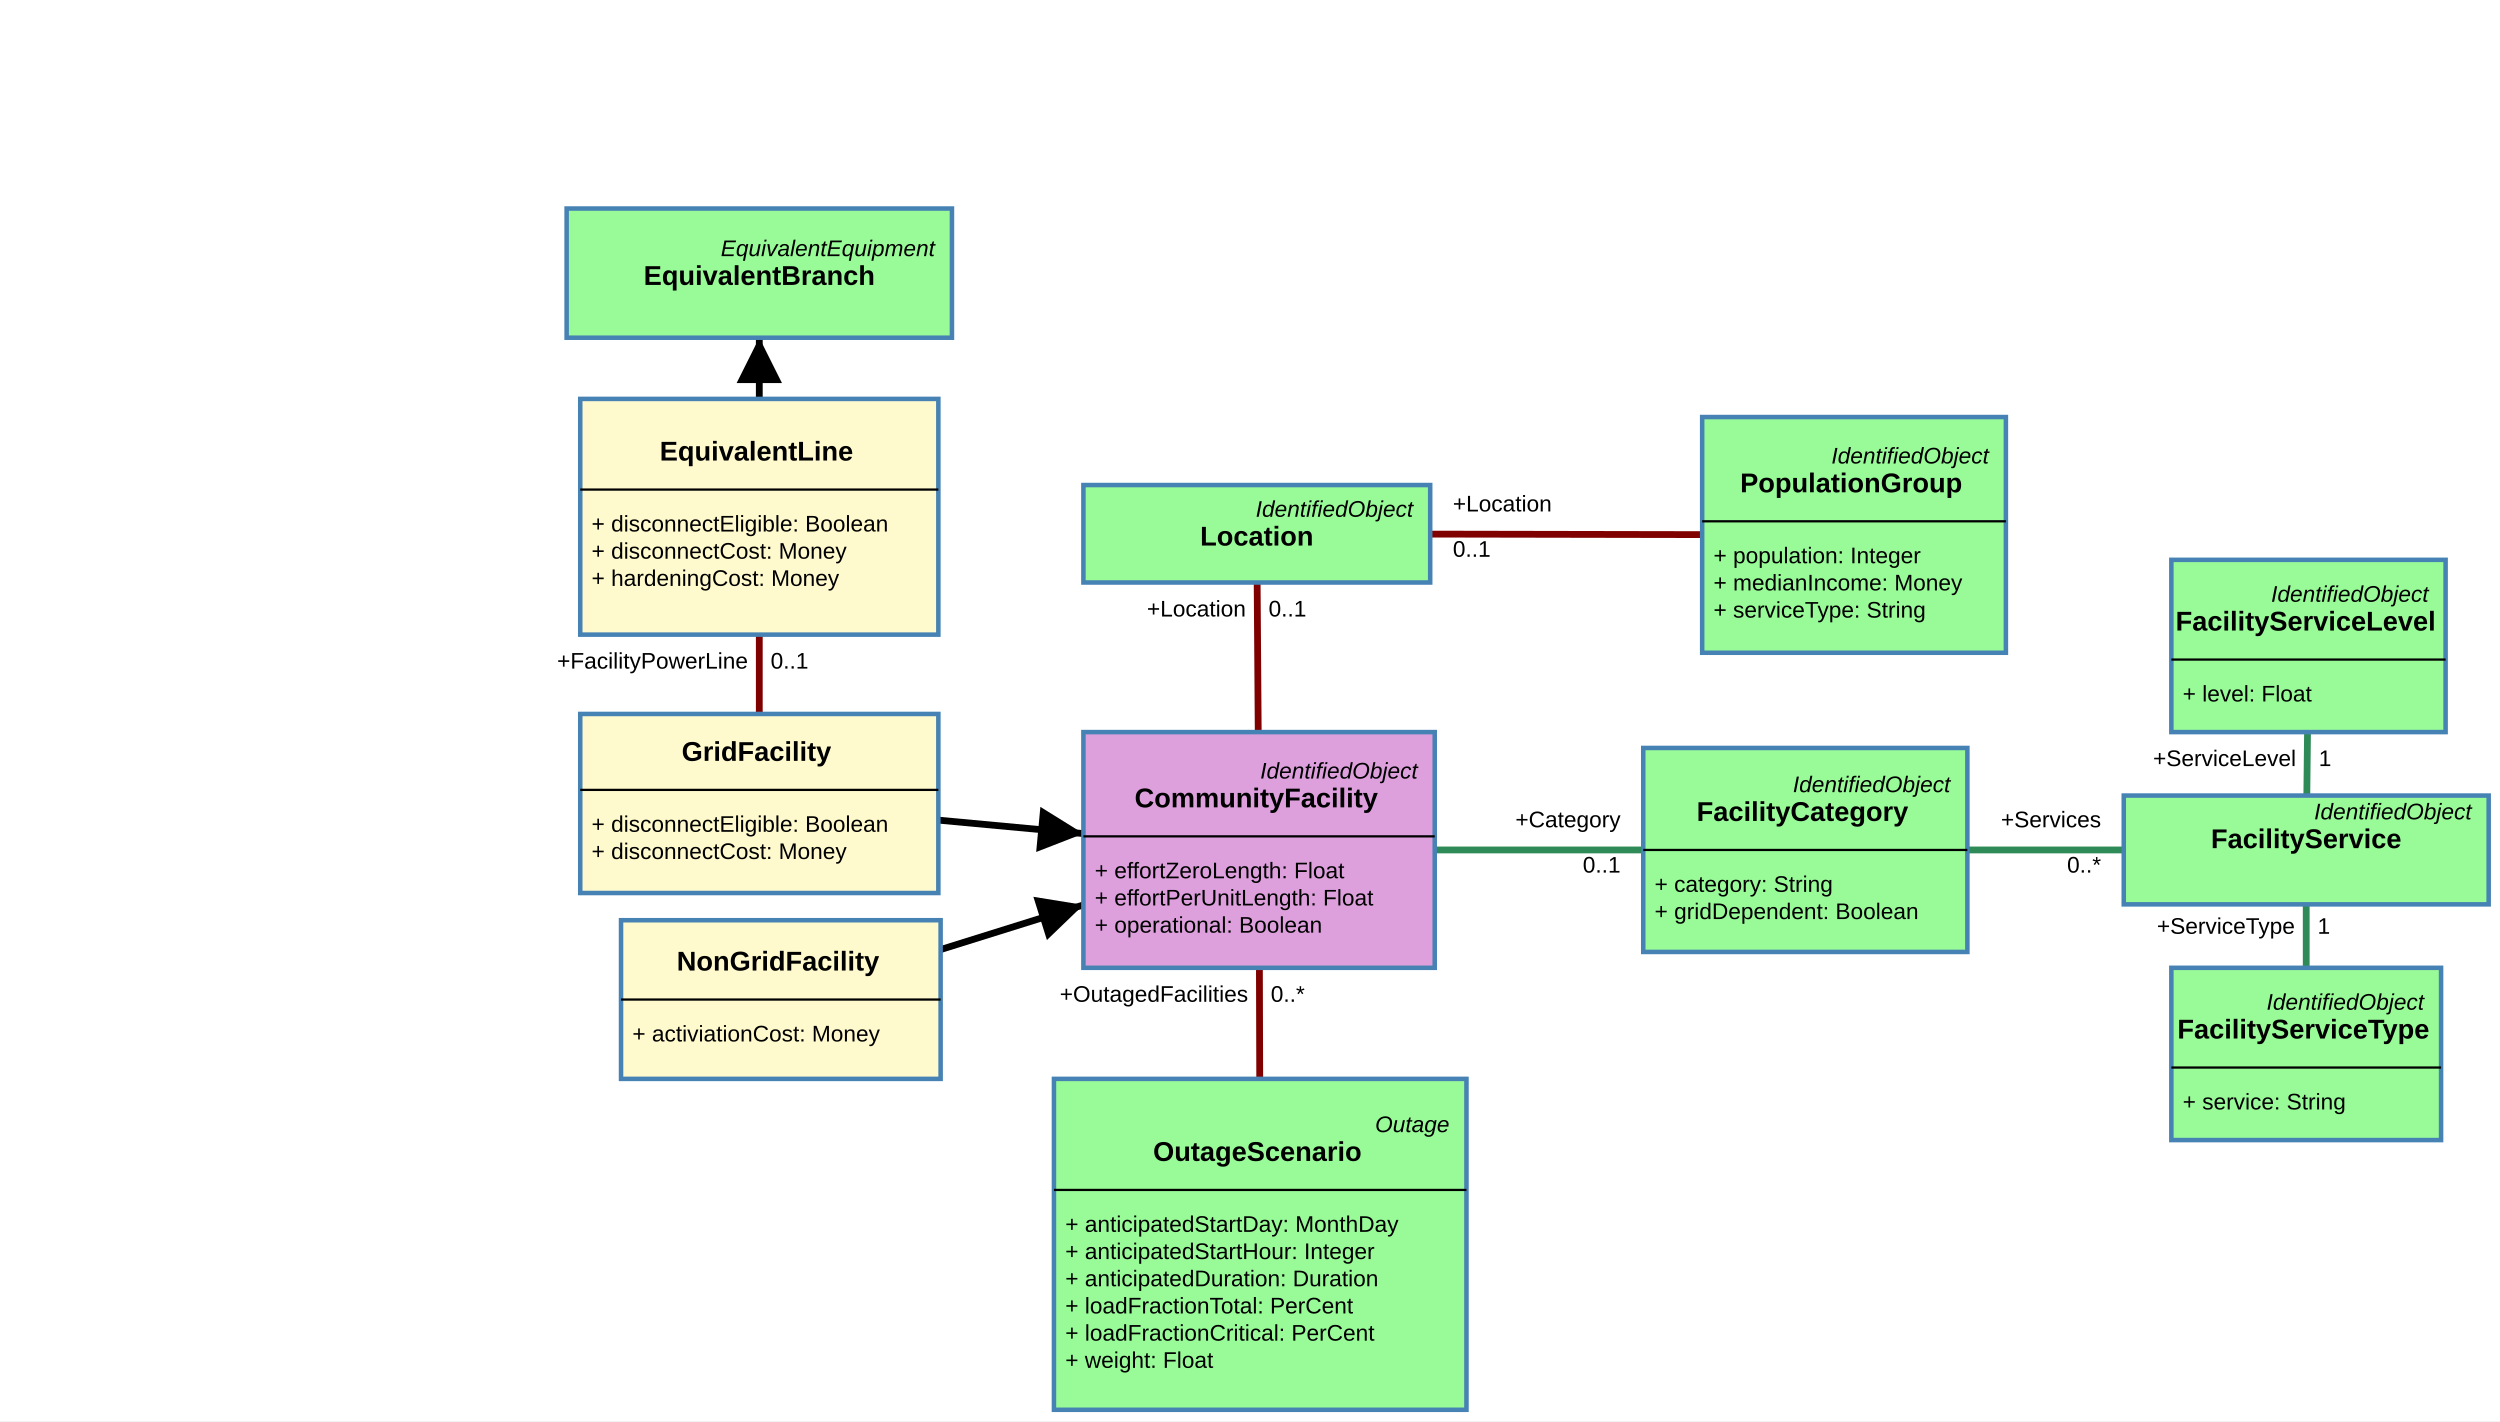
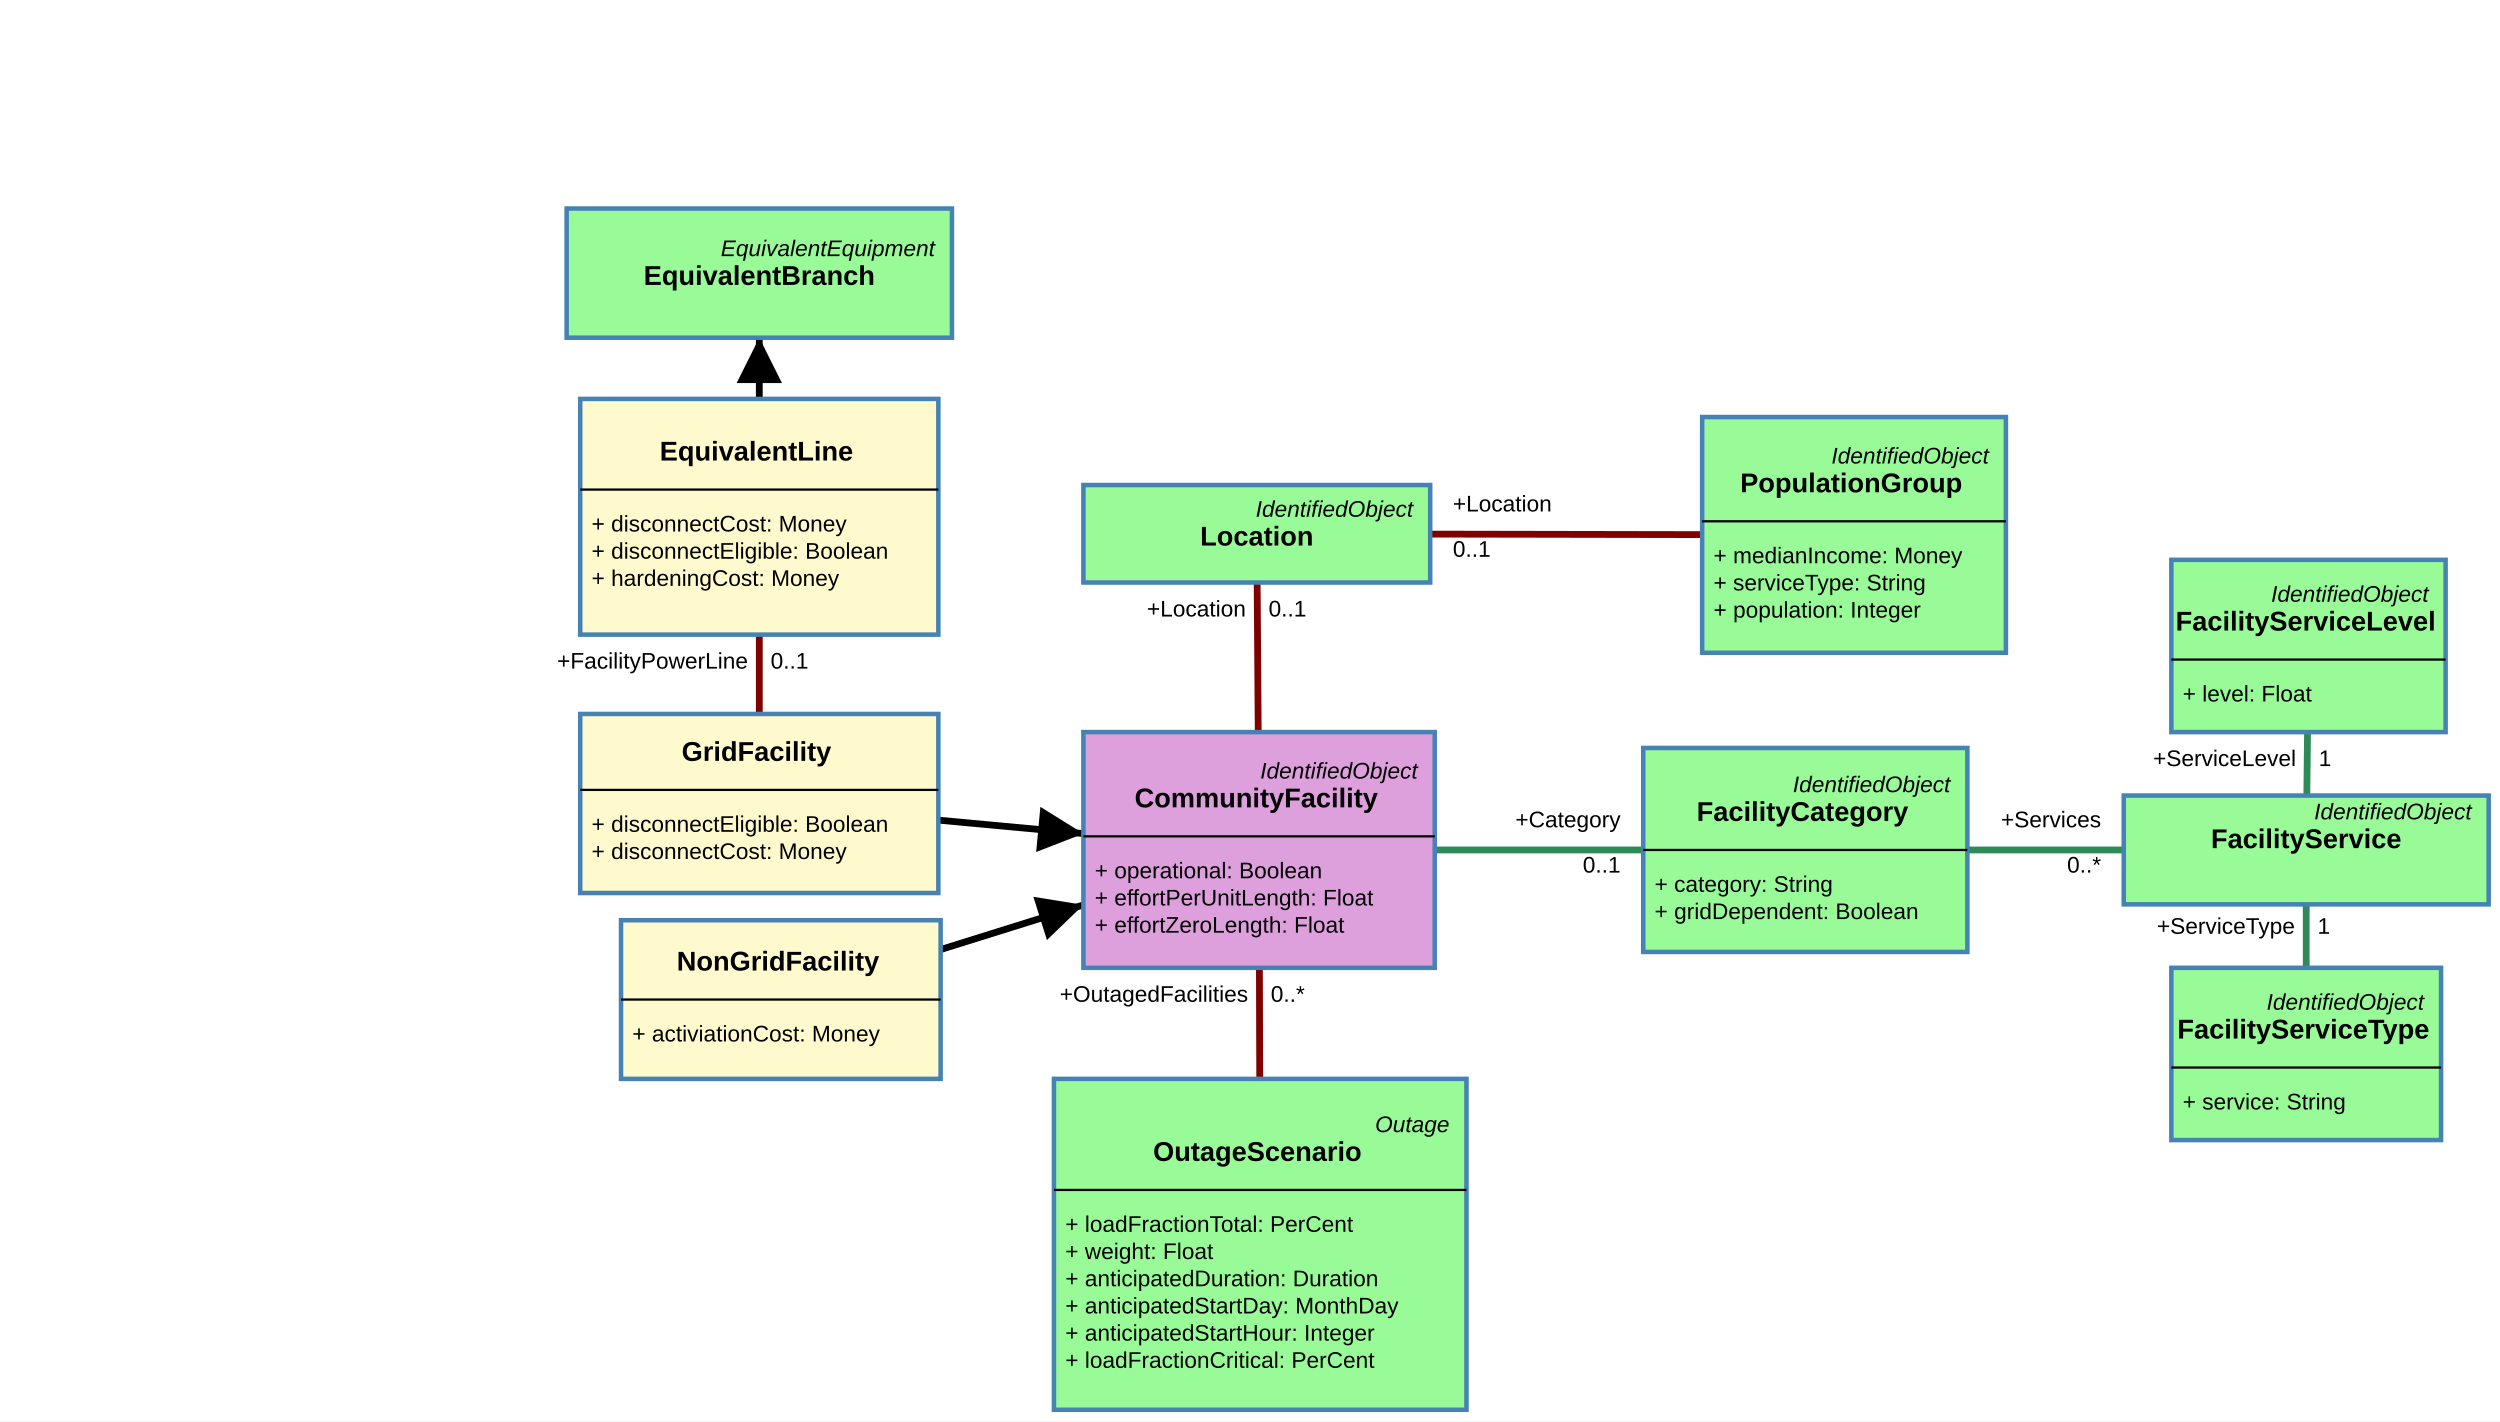
<svg xmlns="http://www.w3.org/2000/svg" width="1103" height="627">
  <rect width="100%" height="100%" fill="white" />
  <g class="zoom-group">
    <defs>
      <marker id="arrowhead" viewBox="-0 -5 10 10" refX="5" refY="0" orient="auto" markerWidth="10" markerHeight="10" xoverflow="visible">
        <path d="M 0,-5 L 10 ,0 L 0,5" fill="black" style="stroke: none;" />
      </marker>
    </defs>
+     <line class="link" x1="344.5" y1="441" x2="555.5" y2="375" stroke="#000000" stroke-width="3" marker-end="url(#arrowhead)" />
+     <line class="link" x1="335" y1="354.5" x2="555.5" y2="375" stroke="#000000" stroke-width="3" marker-end="url(#arrowhead)" />
    <line class="link" x1="554.5" y1="235.5" x2="555.5" y2="375" stroke="#800000" stroke-width="3" />
+     <line class="link" x1="818" y1="236" x2="554.5" y2="235.5" stroke="#800000" stroke-width="3" />
    <line class="link" x1="555.5" y1="375" x2="796.5" y2="375" stroke="#2e8b57" stroke-width="3" />
-     <line class="link" x1="335" y1="354.5" x2="555.5" y2="375" stroke="#000000" stroke-width="3" marker-end="url(#arrowhead)" />
-     <line class="link" x1="344.5" y1="441" x2="555.5" y2="375" stroke="#000000" stroke-width="3" marker-end="url(#arrowhead)" />
+     <line class="link" x1="335" y1="228" x2="335" y2="354.5" stroke="#800000" stroke-width="3" />
+     <line class="link" x1="335" y1="228" x2="335" y2="120.5" stroke="#000000" stroke-width="3" marker-end="url(#arrowhead)" />
+     <line class="link" x1="556" y1="549" x2="555.5" y2="375" stroke="#800000" stroke-width="3" />
    <line class="link" x1="1017.5" y1="375" x2="796.5" y2="375" stroke="#2e8b57" stroke-width="3" />
+     <line class="link" x1="1017.5" y1="375" x2="1017.5" y2="465" stroke="#2e8b57" stroke-width="3" />
    <line class="link" x1="1018.5" y1="285" x2="1017.5" y2="375" stroke="#2e8b57" stroke-width="3" />
-     <line class="link" x1="818" y1="236" x2="554.5" y2="235.5" stroke="#800000" stroke-width="3" />
-     <line class="link" x1="335" y1="228" x2="335" y2="354.5" stroke="#800000" stroke-width="3" />
-     <line class="link" x1="556" y1="549" x2="555.5" y2="375" stroke="#800000" stroke-width="3" />
-     <line class="link" x1="1017.5" y1="375" x2="1017.5" y2="465" stroke="#2e8b57" stroke-width="3" />
-     <line class="link" x1="335" y1="228" x2="335" y2="120.5" stroke="#000000" stroke-width="3" marker-end="url(#arrowhead)" />
+     <line class="arrow" x2="468.456" y2="402.227" x1="344.5" y1="441" stroke="#000000" stroke-width="2" marker-end="url(#arrowhead)" />
    <line class="arrow" x2="468.043" y2="366.869" x1="335" y1="354.5" stroke="#000000" stroke-width="2" marker-end="url(#arrowhead)" />
-     <line class="arrow" x2="468.456" y2="402.227" x1="344.5" y1="441" stroke="#000000" stroke-width="2" marker-end="url(#arrowhead)" />
    <line class="arrow" x2="335" y2="159" x1="335" y1="228" stroke="#000000" stroke-width="2" marker-end="url(#arrowhead)" />
-     <g class="draggable" transform="translate(478, 323)">
-       <rect class="box" width="155" height="104" style="fill: #dda0dd; stroke: steelblue; stroke-width: 2px; cursor: move;" />
+     <g class="draggable" transform="translate(250, 92)">
+       <rect class="box" width="170" height="57" style="fill: #98fb98; stroke: steelblue; stroke-width: 2px; cursor: move;" />
      <text x="0" y="0" text-anchor="start" font-size="10px">
-         <tspan x="150" y="17" dy=".35em" text-anchor="end" style="font-family: Arial, sans-serif; font-weight: 400; font-style: italic; fill: black; font-size: 10px; pointer-events: none;">IdentifiedObject</tspan>
-         <tspan x="77.5" y="29" dy=".35em" text-anchor="middle" style="font-family: Arial, sans-serif; font-weight: 700; font-style: normal; fill: black; font-size: 12px; pointer-events: none;">CommunityFacility</tspan>
-         <tspan x="5" y="61" dy=".35em" text-anchor="start" style="font-family: Arial, sans-serif; font-weight: 400; font-style: normal; fill: black; font-size: 10px; pointer-events: none;">+   effortZeroLength: Float</tspan>
-         <tspan x="5" y="73" dy=".35em" text-anchor="start" style="font-family: Arial, sans-serif; font-weight: 400; font-style: normal; fill: black; font-size: 10px; pointer-events: none;">+   effortPerUnitLength: Float</tspan>
-         <tspan x="5" y="85" dy=".35em" text-anchor="start" style="font-family: Arial, sans-serif; font-weight: 400; font-style: normal; fill: black; font-size: 10px; pointer-events: none;">+   operational: Boolean</tspan>
+         <tspan x="165" y="17.5" dy=".35em" text-anchor="end" style="font-family: Arial, sans-serif; font-weight: 400; font-style: italic; fill: black; font-size: 10px; pointer-events: none;">EquivalentEquipment</tspan>
+         <tspan x="85" y="29.5" dy=".35em" text-anchor="middle" style="font-family: Arial, sans-serif; font-weight: 700; font-style: normal; fill: black; font-size: 12px; pointer-events: none;">EquivalentBranch</tspan>
      </text>
-       <line x1="0" x2="155" y1="46" y2="46" stroke="black" stroke-width="1" />
    </g>
    <g class="draggable" transform="translate(478, 214)">
      <rect class="box" width="153" height="43" style="fill: #98fb98; stroke: steelblue; stroke-width: 2px; cursor: move;" />
      <text x="0" y="0" text-anchor="start" font-size="10px">
        <tspan x="148" y="10.5" dy=".35em" text-anchor="end" style="font-family: Arial, sans-serif; font-weight: 400; font-style: italic; fill: black; font-size: 10px; pointer-events: none;">IdentifiedObject</tspan>
        <tspan x="76.5" y="22.5" dy=".35em" text-anchor="middle" style="font-family: Arial, sans-serif; font-weight: 700; font-style: normal; fill: black; font-size: 12px; pointer-events: none;">Location</tspan>
      </text>
+     </g>
+     <g class="draggable" transform="translate(465, 476)">
+       <rect class="box" width="182" height="146" style="fill: #98fb98; stroke: steelblue; stroke-width: 2px; cursor: move;" />
+       <text x="0" y="0" text-anchor="start" font-size="10px">
+         <tspan x="177" y="20" dy=".35em" text-anchor="end" style="font-family: Arial, sans-serif; font-weight: 400; font-style: italic; fill: black; font-size: 10px; pointer-events: none;">Outage</tspan>
+         <tspan x="91" y="32" dy=".35em" text-anchor="middle" style="font-family: Arial, sans-serif; font-weight: 700; font-style: normal; fill: black; font-size: 12px; pointer-events: none;">OutageScenario</tspan>
+         <tspan x="5" y="64" dy=".35em" text-anchor="start" style="font-family: Arial, sans-serif; font-weight: 400; font-style: normal; fill: black; font-size: 10px; pointer-events: none;">+   loadFractionTotal: PerCent</tspan>
+         <tspan x="5" y="76" dy=".35em" text-anchor="start" style="font-family: Arial, sans-serif; font-weight: 400; font-style: normal; fill: black; font-size: 10px; pointer-events: none;">+   weight: Float</tspan>
+         <tspan x="5" y="88" dy=".35em" text-anchor="start" style="font-family: Arial, sans-serif; font-weight: 400; font-style: normal; fill: black; font-size: 10px; pointer-events: none;">+   anticipatedDuration: Duration</tspan>
+         <tspan x="5" y="100" dy=".35em" text-anchor="start" style="font-family: Arial, sans-serif; font-weight: 400; font-style: normal; fill: black; font-size: 10px; pointer-events: none;">+   anticipatedStartDay: MonthDay</tspan>
+         <tspan x="5" y="112" dy=".35em" text-anchor="start" style="font-family: Arial, sans-serif; font-weight: 400; font-style: normal; fill: black; font-size: 10px; pointer-events: none;">+   anticipatedStartHour: Integer</tspan>
+         <tspan x="5" y="124" dy=".35em" text-anchor="start" style="font-family: Arial, sans-serif; font-weight: 400; font-style: normal; fill: black; font-size: 10px; pointer-events: none;">+   loadFractionCritical: PerCent</tspan>
+       </text>
+       <line x1="0" x2="182" y1="49" y2="49" stroke="black" stroke-width="1" />
    </g>
    <g class="draggable" transform="translate(725, 330)">
      <rect class="box" width="143" height="90" style="fill: #98fb98; stroke: steelblue; stroke-width: 2px; cursor: move;" />
      <text x="0" y="0" text-anchor="start" font-size="10px">
        <tspan x="138" y="16" dy=".35em" text-anchor="end" style="font-family: Arial, sans-serif; font-weight: 400; font-style: italic; fill: black; font-size: 10px; pointer-events: none;">IdentifiedObject</tspan>
        <tspan x="71.5" y="28" dy=".35em" text-anchor="middle" style="font-family: Arial, sans-serif; font-weight: 700; font-style: normal; fill: black; font-size: 12px; pointer-events: none;">FacilityCategory</tspan>
        <tspan x="5" y="60" dy=".35em" text-anchor="start" style="font-family: Arial, sans-serif; font-weight: 400; font-style: normal; fill: black; font-size: 10px; pointer-events: none;">+   category: String</tspan>
        <tspan x="5" y="72" dy=".35em" text-anchor="start" style="font-family: Arial, sans-serif; font-weight: 400; font-style: normal; fill: black; font-size: 10px; pointer-events: none;">+   gridDependent: Boolean</tspan>
      </text>
      <line x1="0" x2="143" y1="45" y2="45" stroke="black" stroke-width="1" />
+     </g>
+     <g class="draggable" transform="translate(478, 323)">
+       <rect class="box" width="155" height="104" style="fill: #dda0dd; stroke: steelblue; stroke-width: 2px; cursor: move;" />
+       <text x="0" y="0" text-anchor="start" font-size="10px">
+         <tspan x="150" y="17" dy=".35em" text-anchor="end" style="font-family: Arial, sans-serif; font-weight: 400; font-style: italic; fill: black; font-size: 10px; pointer-events: none;">IdentifiedObject</tspan>
+         <tspan x="77.5" y="29" dy=".35em" text-anchor="middle" style="font-family: Arial, sans-serif; font-weight: 700; font-style: normal; fill: black; font-size: 12px; pointer-events: none;">CommunityFacility</tspan>
+         <tspan x="5" y="61" dy=".35em" text-anchor="start" style="font-family: Arial, sans-serif; font-weight: 400; font-style: normal; fill: black; font-size: 10px; pointer-events: none;">+   operational: Boolean</tspan>
+         <tspan x="5" y="73" dy=".35em" text-anchor="start" style="font-family: Arial, sans-serif; font-weight: 400; font-style: normal; fill: black; font-size: 10px; pointer-events: none;">+   effortPerUnitLength: Float</tspan>
+         <tspan x="5" y="85" dy=".35em" text-anchor="start" style="font-family: Arial, sans-serif; font-weight: 400; font-style: normal; fill: black; font-size: 10px; pointer-events: none;">+   effortZeroLength: Float</tspan>
+       </text>
+       <line x1="0" x2="155" y1="46" y2="46" stroke="black" stroke-width="1" />
    </g>
    <g class="draggable" transform="translate(256, 315)">
      <rect class="box" width="158" height="79" style="fill: #fffacd; stroke: steelblue; stroke-width: 2px; cursor: move;" />
      <text x="0" y="0" text-anchor="start" font-size="10px">
        <tspan x="79" y="16.5" dy=".35em" text-anchor="middle" style="font-family: Arial, sans-serif; font-weight: 700; font-style: normal; fill: black; font-size: 12px; pointer-events: none;">GridFacility</tspan>
        <tspan x="5" y="48.5" dy=".35em" text-anchor="start" style="font-family: Arial, sans-serif; font-weight: 400; font-style: normal; fill: black; font-size: 10px; pointer-events: none;">+   disconnectEligible: Boolean</tspan>
        <tspan x="5" y="60.5" dy=".35em" text-anchor="start" style="font-family: Arial, sans-serif; font-weight: 400; font-style: normal; fill: black; font-size: 10px; pointer-events: none;">+   disconnectCost: Money</tspan>
      </text>
      <line x1="0" x2="158" y1="33.5" y2="33.5" stroke="black" stroke-width="1" />
    </g>
    <g class="draggable" transform="translate(274, 406)">
      <rect class="box" width="141" height="70" style="fill: #fffacd; stroke: steelblue; stroke-width: 2px; cursor: move;" />
      <text x="0" y="0" text-anchor="start" font-size="10px">
        <tspan x="70.5" y="18" dy=".35em" text-anchor="middle" style="font-family: Arial, sans-serif; font-weight: 700; font-style: normal; fill: black; font-size: 12px; pointer-events: none;">NonGridFacility</tspan>
        <tspan x="5" y="50" dy=".35em" text-anchor="start" style="font-family: Arial, sans-serif; font-weight: 400; font-style: normal; fill: black; font-size: 10px; pointer-events: none;">+   activiationCost: Money</tspan>
      </text>
      <line x1="0" x2="141" y1="35" y2="35" stroke="black" stroke-width="1" />
    </g>
    <g class="draggable" transform="translate(937, 351)">
      <rect class="box" width="161" height="48" style="fill: #98fb98; stroke: steelblue; stroke-width: 2px; cursor: move;" />
      <text x="0" y="0" text-anchor="start" font-size="10px">
        <tspan x="156" y="7" dy=".35em" text-anchor="end" style="font-family: Arial, sans-serif; font-weight: 400; font-style: italic; fill: black; font-size: 10px; pointer-events: none;">IdentifiedObject</tspan>
        <tspan x="80.5" y="19" dy=".35em" text-anchor="middle" style="font-family: Arial, sans-serif; font-weight: 700; font-style: normal; fill: black; font-size: 12px; pointer-events: none;">FacilityService</tspan>
      </text>
    </g>
    <g class="draggable" transform="translate(958, 247)">
      <rect class="box" width="121" height="76" style="fill: #98fb98; stroke: steelblue; stroke-width: 2px; cursor: move;" />
      <text x="0" y="0" text-anchor="start" font-size="10px">
        <tspan x="116" y="15" dy=".35em" text-anchor="end" style="font-family: Arial, sans-serif; font-weight: 400; font-style: italic; fill: black; font-size: 10px; pointer-events: none;">IdentifiedObject</tspan>
        <tspan x="60.5" y="27" dy=".35em" text-anchor="middle" style="font-family: Arial, sans-serif; font-weight: 700; font-style: normal; fill: black; font-size: 12px; pointer-events: none;">FacilityServiceLevel</tspan>
        <tspan x="5" y="59" dy=".35em" text-anchor="start" style="font-family: Arial, sans-serif; font-weight: 400; font-style: normal; fill: black; font-size: 10px; pointer-events: none;">+   level: Float</tspan>
      </text>
      <line x1="0" x2="121" y1="44" y2="44" stroke="black" stroke-width="1" />
    </g>
    <g class="draggable" transform="translate(751, 184)">
      <rect class="box" width="134" height="104" style="fill: #98fb98; stroke: steelblue; stroke-width: 2px; cursor: move;" />
      <text x="0" y="0" text-anchor="start" font-size="10px">
        <tspan x="129" y="17" dy=".35em" text-anchor="end" style="font-family: Arial, sans-serif; font-weight: 400; font-style: italic; fill: black; font-size: 10px; pointer-events: none;">IdentifiedObject</tspan>
        <tspan x="67" y="29" dy=".35em" text-anchor="middle" style="font-family: Arial, sans-serif; font-weight: 700; font-style: normal; fill: black; font-size: 12px; pointer-events: none;">PopulationGroup</tspan>
-         <tspan x="5" y="61" dy=".35em" text-anchor="start" style="font-family: Arial, sans-serif; font-weight: 400; font-style: normal; fill: black; font-size: 10px; pointer-events: none;">+   population: Integer</tspan>
-         <tspan x="5" y="73" dy=".35em" text-anchor="start" style="font-family: Arial, sans-serif; font-weight: 400; font-style: normal; fill: black; font-size: 10px; pointer-events: none;">+   medianIncome: Money</tspan>
-         <tspan x="5" y="85" dy=".35em" text-anchor="start" style="font-family: Arial, sans-serif; font-weight: 400; font-style: normal; fill: black; font-size: 10px; pointer-events: none;">+   serviceType: String</tspan>
+         <tspan x="5" y="61" dy=".35em" text-anchor="start" style="font-family: Arial, sans-serif; font-weight: 400; font-style: normal; fill: black; font-size: 10px; pointer-events: none;">+   medianIncome: Money</tspan>
+         <tspan x="5" y="73" dy=".35em" text-anchor="start" style="font-family: Arial, sans-serif; font-weight: 400; font-style: normal; fill: black; font-size: 10px; pointer-events: none;">+   serviceType: String</tspan>
+         <tspan x="5" y="85" dy=".35em" text-anchor="start" style="font-family: Arial, sans-serif; font-weight: 400; font-style: normal; fill: black; font-size: 10px; pointer-events: none;">+   population: Integer</tspan>
      </text>
      <line x1="0" x2="134" y1="46" y2="46" stroke="black" stroke-width="1" />
    </g>
    <g class="draggable" transform="translate(256, 176)">
      <rect class="box" width="158" height="104" style="fill: #fffacd; stroke: steelblue; stroke-width: 2px; cursor: move;" />
      <text x="0" y="0" text-anchor="start" font-size="10px">
        <tspan x="79" y="23" dy=".35em" text-anchor="middle" style="font-family: Arial, sans-serif; font-weight: 700; font-style: normal; fill: black; font-size: 12px; pointer-events: none;">EquivalentLine</tspan>
-         <tspan x="5" y="55" dy=".35em" text-anchor="start" style="font-family: Arial, sans-serif; font-weight: 400; font-style: normal; fill: black; font-size: 10px; pointer-events: none;">+   disconnectEligible: Boolean</tspan>
-         <tspan x="5" y="67" dy=".35em" text-anchor="start" style="font-family: Arial, sans-serif; font-weight: 400; font-style: normal; fill: black; font-size: 10px; pointer-events: none;">+   disconnectCost: Money</tspan>
+         <tspan x="5" y="55" dy=".35em" text-anchor="start" style="font-family: Arial, sans-serif; font-weight: 400; font-style: normal; fill: black; font-size: 10px; pointer-events: none;">+   disconnectCost: Money</tspan>
+         <tspan x="5" y="67" dy=".35em" text-anchor="start" style="font-family: Arial, sans-serif; font-weight: 400; font-style: normal; fill: black; font-size: 10px; pointer-events: none;">+   disconnectEligible: Boolean</tspan>
        <tspan x="5" y="79" dy=".35em" text-anchor="start" style="font-family: Arial, sans-serif; font-weight: 400; font-style: normal; fill: black; font-size: 10px; pointer-events: none;">+   hardeningCost: Money</tspan>
      </text>
      <line x1="0" x2="158" y1="40" y2="40" stroke="black" stroke-width="1" />
-     </g>
-     <g class="draggable" transform="translate(465, 476)">
-       <rect class="box" width="182" height="146" style="fill: #98fb98; stroke: steelblue; stroke-width: 2px; cursor: move;" />
-       <text x="0" y="0" text-anchor="start" font-size="10px">
-         <tspan x="177" y="20" dy=".35em" text-anchor="end" style="font-family: Arial, sans-serif; font-weight: 400; font-style: italic; fill: black; font-size: 10px; pointer-events: none;">Outage</tspan>
-         <tspan x="91" y="32" dy=".35em" text-anchor="middle" style="font-family: Arial, sans-serif; font-weight: 700; font-style: normal; fill: black; font-size: 12px; pointer-events: none;">OutageScenario</tspan>
-         <tspan x="5" y="64" dy=".35em" text-anchor="start" style="font-family: Arial, sans-serif; font-weight: 400; font-style: normal; fill: black; font-size: 10px; pointer-events: none;">+   anticipatedStartDay: MonthDay</tspan>
-         <tspan x="5" y="76" dy=".35em" text-anchor="start" style="font-family: Arial, sans-serif; font-weight: 400; font-style: normal; fill: black; font-size: 10px; pointer-events: none;">+   anticipatedStartHour: Integer</tspan>
-         <tspan x="5" y="88" dy=".35em" text-anchor="start" style="font-family: Arial, sans-serif; font-weight: 400; font-style: normal; fill: black; font-size: 10px; pointer-events: none;">+   anticipatedDuration: Duration</tspan>
-         <tspan x="5" y="100" dy=".35em" text-anchor="start" style="font-family: Arial, sans-serif; font-weight: 400; font-style: normal; fill: black; font-size: 10px; pointer-events: none;">+   loadFractionTotal: PerCent</tspan>
-         <tspan x="5" y="112" dy=".35em" text-anchor="start" style="font-family: Arial, sans-serif; font-weight: 400; font-style: normal; fill: black; font-size: 10px; pointer-events: none;">+   loadFractionCritical: PerCent</tspan>
-         <tspan x="5" y="124" dy=".35em" text-anchor="start" style="font-family: Arial, sans-serif; font-weight: 400; font-style: normal; fill: black; font-size: 10px; pointer-events: none;">+   weight: Float</tspan>
-       </text>
-       <line x1="0" x2="182" y1="49" y2="49" stroke="black" stroke-width="1" />
    </g>
    <g class="draggable" transform="translate(958, 427)">
      <rect class="box" width="119" height="76" style="fill: #98fb98; stroke: steelblue; stroke-width: 2px; cursor: move;" />
      <text x="0" y="0" text-anchor="start" font-size="10px">
        <tspan x="114" y="15" dy=".35em" text-anchor="end" style="font-family: Arial, sans-serif; font-weight: 400; font-style: italic; fill: black; font-size: 10px; pointer-events: none;">IdentifiedObject</tspan>
        <tspan x="59.5" y="27" dy=".35em" text-anchor="middle" style="font-family: Arial, sans-serif; font-weight: 700; font-style: normal; fill: black; font-size: 12px; pointer-events: none;">FacilityServiceType</tspan>
        <tspan x="5" y="59" dy=".35em" text-anchor="start" style="font-family: Arial, sans-serif; font-weight: 400; font-style: normal; fill: black; font-size: 10px; pointer-events: none;">+   service: String</tspan>
      </text>
      <line x1="0" x2="119" y1="44" y2="44" stroke="black" stroke-width="1" />
    </g>
-     <g class="draggable" transform="translate(250, 92)">
-       <rect class="box" width="170" height="57" style="fill: #98fb98; stroke: steelblue; stroke-width: 2px; cursor: move;" />
-       <text x="0" y="0" text-anchor="start" font-size="10px">
-         <tspan x="165" y="17.5" dy=".35em" text-anchor="end" style="font-family: Arial, sans-serif; font-weight: 400; font-style: italic; fill: black; font-size: 10px; pointer-events: none;">EquivalentEquipment</tspan>
-         <tspan x="85" y="29.5" dy=".35em" text-anchor="middle" style="font-family: Arial, sans-serif; font-weight: 700; font-style: normal; fill: black; font-size: 12px; pointer-events: none;">EquivalentBranch</tspan>
-       </text>
-     </g>
+     <text class="link-text-start-top" x="424.772" y="417.455" text-anchor="start" dy="-1em" style="font-family: Arial, sans-serif; font-size: 10px; fill: black;" />
+     <text class="link-text-start-top" x="423.979" y="362.308" text-anchor="start" dy="-1em" style="font-family: Arial, sans-serif; font-size: 10px; fill: black;" />
    <text class="link-text-start-top" x="549.69" y="262" text-anchor="end" dy="1em" style="font-family: Arial, sans-serif; font-size: 10px; fill: black;">+Location</text>
+     <text class="link-text-start-top" x="741" y="235.863" text-anchor="end" dy="-1em" style="font-family: Arial, sans-serif; font-size: 10px; fill: black;" />
    <text class="link-text-start-top" x="643" y="375" text-anchor="start" dy="-1em" style="font-family: Arial, sans-serif; font-size: 10px; fill: black;" />
-     <text class="link-text-start-top" x="423.979" y="362.308" text-anchor="start" dy="-1em" style="font-family: Arial, sans-serif; font-size: 10px; fill: black;" />
-     <text class="link-text-start-top" x="424.772" y="417.455" text-anchor="start" dy="-1em" style="font-family: Arial, sans-serif; font-size: 10px; fill: black;" />
+     <text class="link-text-start-top" x="330" y="285" text-anchor="end" dy="1em" style="font-family: Arial, sans-serif; font-size: 10px; fill: black;">+FacilityPowerLine</text>
+     <text class="link-text-start-top" x="330" y="171" text-anchor="end" dy="-1em" style="font-family: Arial, sans-serif; font-size: 10px; fill: black;" />
+     <text class="link-text-start-top" x="550.776" y="471" text-anchor="end" dy="-1em" style="font-family: Arial, sans-serif; font-size: 10px; fill: black;" />
    <text class="link-text-start-top" x="927" y="375" text-anchor="end" dy="-1em" style="font-family: Arial, sans-serif; font-size: 10px; fill: black;">+Services</text>
+     <text class="link-text-start-top" x="1012.5" y="404" text-anchor="end" dy="1em" style="font-family: Arial, sans-serif; font-size: 10px; fill: black;" />
    <text class="link-text-start-top" x="1013.022" y="328" text-anchor="end" dy="1em" style="font-family: Arial, sans-serif; font-size: 10px; fill: black;">+ServiceLevel</text>
-     <text class="link-text-start-top" x="741" y="235.863" text-anchor="end" dy="-1em" style="font-family: Arial, sans-serif; font-size: 10px; fill: black;" />
-     <text class="link-text-start-top" x="330" y="285" text-anchor="end" dy="1em" style="font-family: Arial, sans-serif; font-size: 10px; fill: black;">+FacilityPowerLine</text>
-     <text class="link-text-start-top" x="550.776" y="471" text-anchor="end" dy="-1em" style="font-family: Arial, sans-serif; font-size: 10px; fill: black;" />
-     <text class="link-text-start-top" x="1012.5" y="404" text-anchor="end" dy="1em" style="font-family: Arial, sans-serif; font-size: 10px; fill: black;" />
-     <text class="link-text-start-top" x="330" y="171" text-anchor="end" dy="-1em" style="font-family: Arial, sans-serif; font-size: 10px; fill: black;" />
+     <text class="link-text-start-btm" x="424.772" y="417.455" dy="1em" text-anchor="start" style="font-family: Arial, sans-serif; font-size: 10px; fill: black;" />
+     <text class="link-text-start-btm" x="423.979" y="362.308" dy="1em" text-anchor="start" style="font-family: Arial, sans-serif; font-size: 10px; fill: black;" />
    <text class="link-text-start-btm" x="559.69" y="262" dy="1em" text-anchor="start" style="font-family: Arial, sans-serif; font-size: 10px; fill: black;">0..1</text>
+     <text class="link-text-start-btm" x="741" y="235.863" dy="1em" text-anchor="end" style="font-family: Arial, sans-serif; font-size: 10px; fill: black;" />
    <text class="link-text-start-btm" x="643" y="375" dy="1em" text-anchor="start" style="font-family: Arial, sans-serif; font-size: 10px; fill: black;" />
-     <text class="link-text-start-btm" x="423.979" y="362.308" dy="1em" text-anchor="start" style="font-family: Arial, sans-serif; font-size: 10px; fill: black;" />
-     <text class="link-text-start-btm" x="424.772" y="417.455" dy="1em" text-anchor="start" style="font-family: Arial, sans-serif; font-size: 10px; fill: black;" />
+     <text class="link-text-start-btm" x="340" y="285" dy="1em" text-anchor="start" style="font-family: Arial, sans-serif; font-size: 10px; fill: black;">0..1</text>
+     <text class="link-text-start-btm" x="340" y="171" dy="-1em" text-anchor="start" style="font-family: Arial, sans-serif; font-size: 10px; fill: black;" />
+     <text class="link-text-start-btm" x="560.776" y="471" dy="-1em" text-anchor="start" style="font-family: Arial, sans-serif; font-size: 10px; fill: black;" />
    <text class="link-text-start-btm" x="927" y="375" dy="1em" text-anchor="end" style="font-family: Arial, sans-serif; font-size: 10px; fill: black;">0..*</text>
+     <text class="link-text-start-btm" x="1022.5" y="404" dy="1em" text-anchor="start" style="font-family: Arial, sans-serif; font-size: 10px; fill: black;" />
    <text class="link-text-start-btm" x="1023.022" y="328" dy="1em" text-anchor="start" style="font-family: Arial, sans-serif; font-size: 10px; fill: black;">1</text>
-     <text class="link-text-start-btm" x="741" y="235.863" dy="1em" text-anchor="end" style="font-family: Arial, sans-serif; font-size: 10px; fill: black;" />
-     <text class="link-text-start-btm" x="340" y="285" dy="1em" text-anchor="start" style="font-family: Arial, sans-serif; font-size: 10px; fill: black;">0..1</text>
-     <text class="link-text-start-btm" x="560.776" y="471" dy="-1em" text-anchor="start" style="font-family: Arial, sans-serif; font-size: 10px; fill: black;" />
-     <text class="link-text-start-btm" x="1022.5" y="404" dy="1em" text-anchor="start" style="font-family: Arial, sans-serif; font-size: 10px; fill: black;" />
-     <text class="link-text-start-btm" x="340" y="171" dy="-1em" text-anchor="start" style="font-family: Arial, sans-serif; font-size: 10px; fill: black;" />
+     <text class="link-text-end-top" x="468.228" y="400.734" dy="-1em" text-anchor="end" style="font-family: Arial, sans-serif; font-size: 10px; fill: black;" />
+     <text class="link-text-end-top" x="468.021" y="367.332" dy="-1em" text-anchor="end" style="font-family: Arial, sans-serif; font-size: 10px; fill: black;" />
    <text class="link-text-end-top" x="550.091" y="318" dy="-1em" text-anchor="end" style="font-family: Arial, sans-serif; font-size: 10px; fill: black;" />
+     <text class="link-text-end-top" x="641" y="235.655" dy="-1em" text-anchor="start" style="font-family: Arial, sans-serif; font-size: 10px; fill: black;">+Location</text>
    <text class="link-text-end-top" x="715" y="375" dy="-1em" text-anchor="end" style="font-family: Arial, sans-serif; font-size: 10px; fill: black;">+Category</text>
-     <text class="link-text-end-top" x="468.021" y="367.332" dy="-1em" text-anchor="end" style="font-family: Arial, sans-serif; font-size: 10px; fill: black;" />
-     <text class="link-text-end-top" x="468.228" y="400.734" dy="-1em" text-anchor="end" style="font-family: Arial, sans-serif; font-size: 10px; fill: black;" />
+     <text class="link-text-end-top" x="330" y="310" dy="-1em" text-anchor="end" style="font-family: Arial, sans-serif; font-size: 10px; fill: black;" />
+     <text class="link-text-end-top" x="330" y="154" dy="1em" text-anchor="end" style="font-family: Arial, sans-serif; font-size: 10px; fill: black;" />
+     <text class="link-text-end-top" x="550.664" y="432" dy="1em" text-anchor="end" style="font-family: Arial, sans-serif; font-size: 10px; fill: black;">+OutagedFacilities</text>
    <text class="link-text-end-top" x="878" y="375" dy="-1em" text-anchor="start" style="font-family: Arial, sans-serif; font-size: 10px; fill: black;" />
+     <text class="link-text-end-top" x="1012.5" y="422" dy="-1em" text-anchor="end" style="font-family: Arial, sans-serif; font-size: 10px; fill: black;">+ServiceType</text>
    <text class="link-text-end-top" x="1012.822" y="346" dy="-1em" text-anchor="end" style="font-family: Arial, sans-serif; font-size: 10px; fill: black;" />
-     <text class="link-text-end-top" x="641" y="235.655" dy="-1em" text-anchor="start" style="font-family: Arial, sans-serif; font-size: 10px; fill: black;">+Location</text>
-     <text class="link-text-end-top" x="330" y="310" dy="-1em" text-anchor="end" style="font-family: Arial, sans-serif; font-size: 10px; fill: black;" />
-     <text class="link-text-end-top" x="550.664" y="432" dy="1em" text-anchor="end" style="font-family: Arial, sans-serif; font-size: 10px; fill: black;">+OutagedFacilities</text>
-     <text class="link-text-end-top" x="1012.5" y="422" dy="-1em" text-anchor="end" style="font-family: Arial, sans-serif; font-size: 10px; fill: black;">+ServiceType</text>
-     <text class="link-text-end-top" x="330" y="154" dy="1em" text-anchor="end" style="font-family: Arial, sans-serif; font-size: 10px; fill: black;" />
+     <text class="link-text-end-btm" x="468.228" y="400.734" dy="1em" text-anchor="end" style="font-family: Arial, sans-serif; font-size: 10px; fill: black;" />
+     <text class="link-text-end-btm" x="468.021" y="367.332" dy="1em" text-anchor="end" style="font-family: Arial, sans-serif; font-size: 10px; fill: black;" />
    <text class="link-text-end-btm" x="560.091" y="318" dy="-1em" text-anchor="start" style="font-family: Arial, sans-serif; font-size: 10px; fill: black;" />
+     <text class="link-text-end-btm" x="641" y="235.655" dy="1em" text-anchor="start" style="font-family: Arial, sans-serif; font-size: 10px; fill: black;">0..1</text>
    <text class="link-text-end-btm" x="715" y="375" dy="1em" text-anchor="end" style="font-family: Arial, sans-serif; font-size: 10px; fill: black;">0..1</text>
-     <text class="link-text-end-btm" x="468.021" y="367.332" dy="1em" text-anchor="end" style="font-family: Arial, sans-serif; font-size: 10px; fill: black;" />
-     <text class="link-text-end-btm" x="468.228" y="400.734" dy="1em" text-anchor="end" style="font-family: Arial, sans-serif; font-size: 10px; fill: black;" />
+     <text class="link-text-end-btm" x="340" y="310" dy="-1em" text-anchor="start" style="font-family: Arial, sans-serif; font-size: 10px; fill: black;" />
+     <text class="link-text-end-btm" x="340" y="154" dy="1em" text-anchor="start" style="font-family: Arial, sans-serif; font-size: 10px; fill: black;" />
+     <text class="link-text-end-btm" x="560.664" y="432" dy="1em" text-anchor="start" style="font-family: Arial, sans-serif; font-size: 10px; fill: black;">0..*</text>
    <text class="link-text-end-btm" x="878" y="375" dy="1em" text-anchor="start" style="font-family: Arial, sans-serif; font-size: 10px; fill: black;" />
+     <text class="link-text-end-btm" x="1022.5" y="422" dy="-1em" text-anchor="start" style="font-family: Arial, sans-serif; font-size: 10px; fill: black;">1</text>
    <text class="link-text-end-btm" x="1022.822" y="346" dy="-1em" text-anchor="start" style="font-family: Arial, sans-serif; font-size: 10px; fill: black;" />
-     <text class="link-text-end-btm" x="641" y="235.655" dy="1em" text-anchor="start" style="font-family: Arial, sans-serif; font-size: 10px; fill: black;">0..1</text>
-     <text class="link-text-end-btm" x="340" y="310" dy="-1em" text-anchor="start" style="font-family: Arial, sans-serif; font-size: 10px; fill: black;" />
-     <text class="link-text-end-btm" x="560.664" y="432" dy="1em" text-anchor="start" style="font-family: Arial, sans-serif; font-size: 10px; fill: black;">0..*</text>
-     <text class="link-text-end-btm" x="1022.5" y="422" dy="-1em" text-anchor="start" style="font-family: Arial, sans-serif; font-size: 10px; fill: black;">1</text>
-     <text class="link-text-end-btm" x="340" y="154" dy="1em" text-anchor="start" style="font-family: Arial, sans-serif; font-size: 10px; fill: black;" />
  </g>
</svg>
